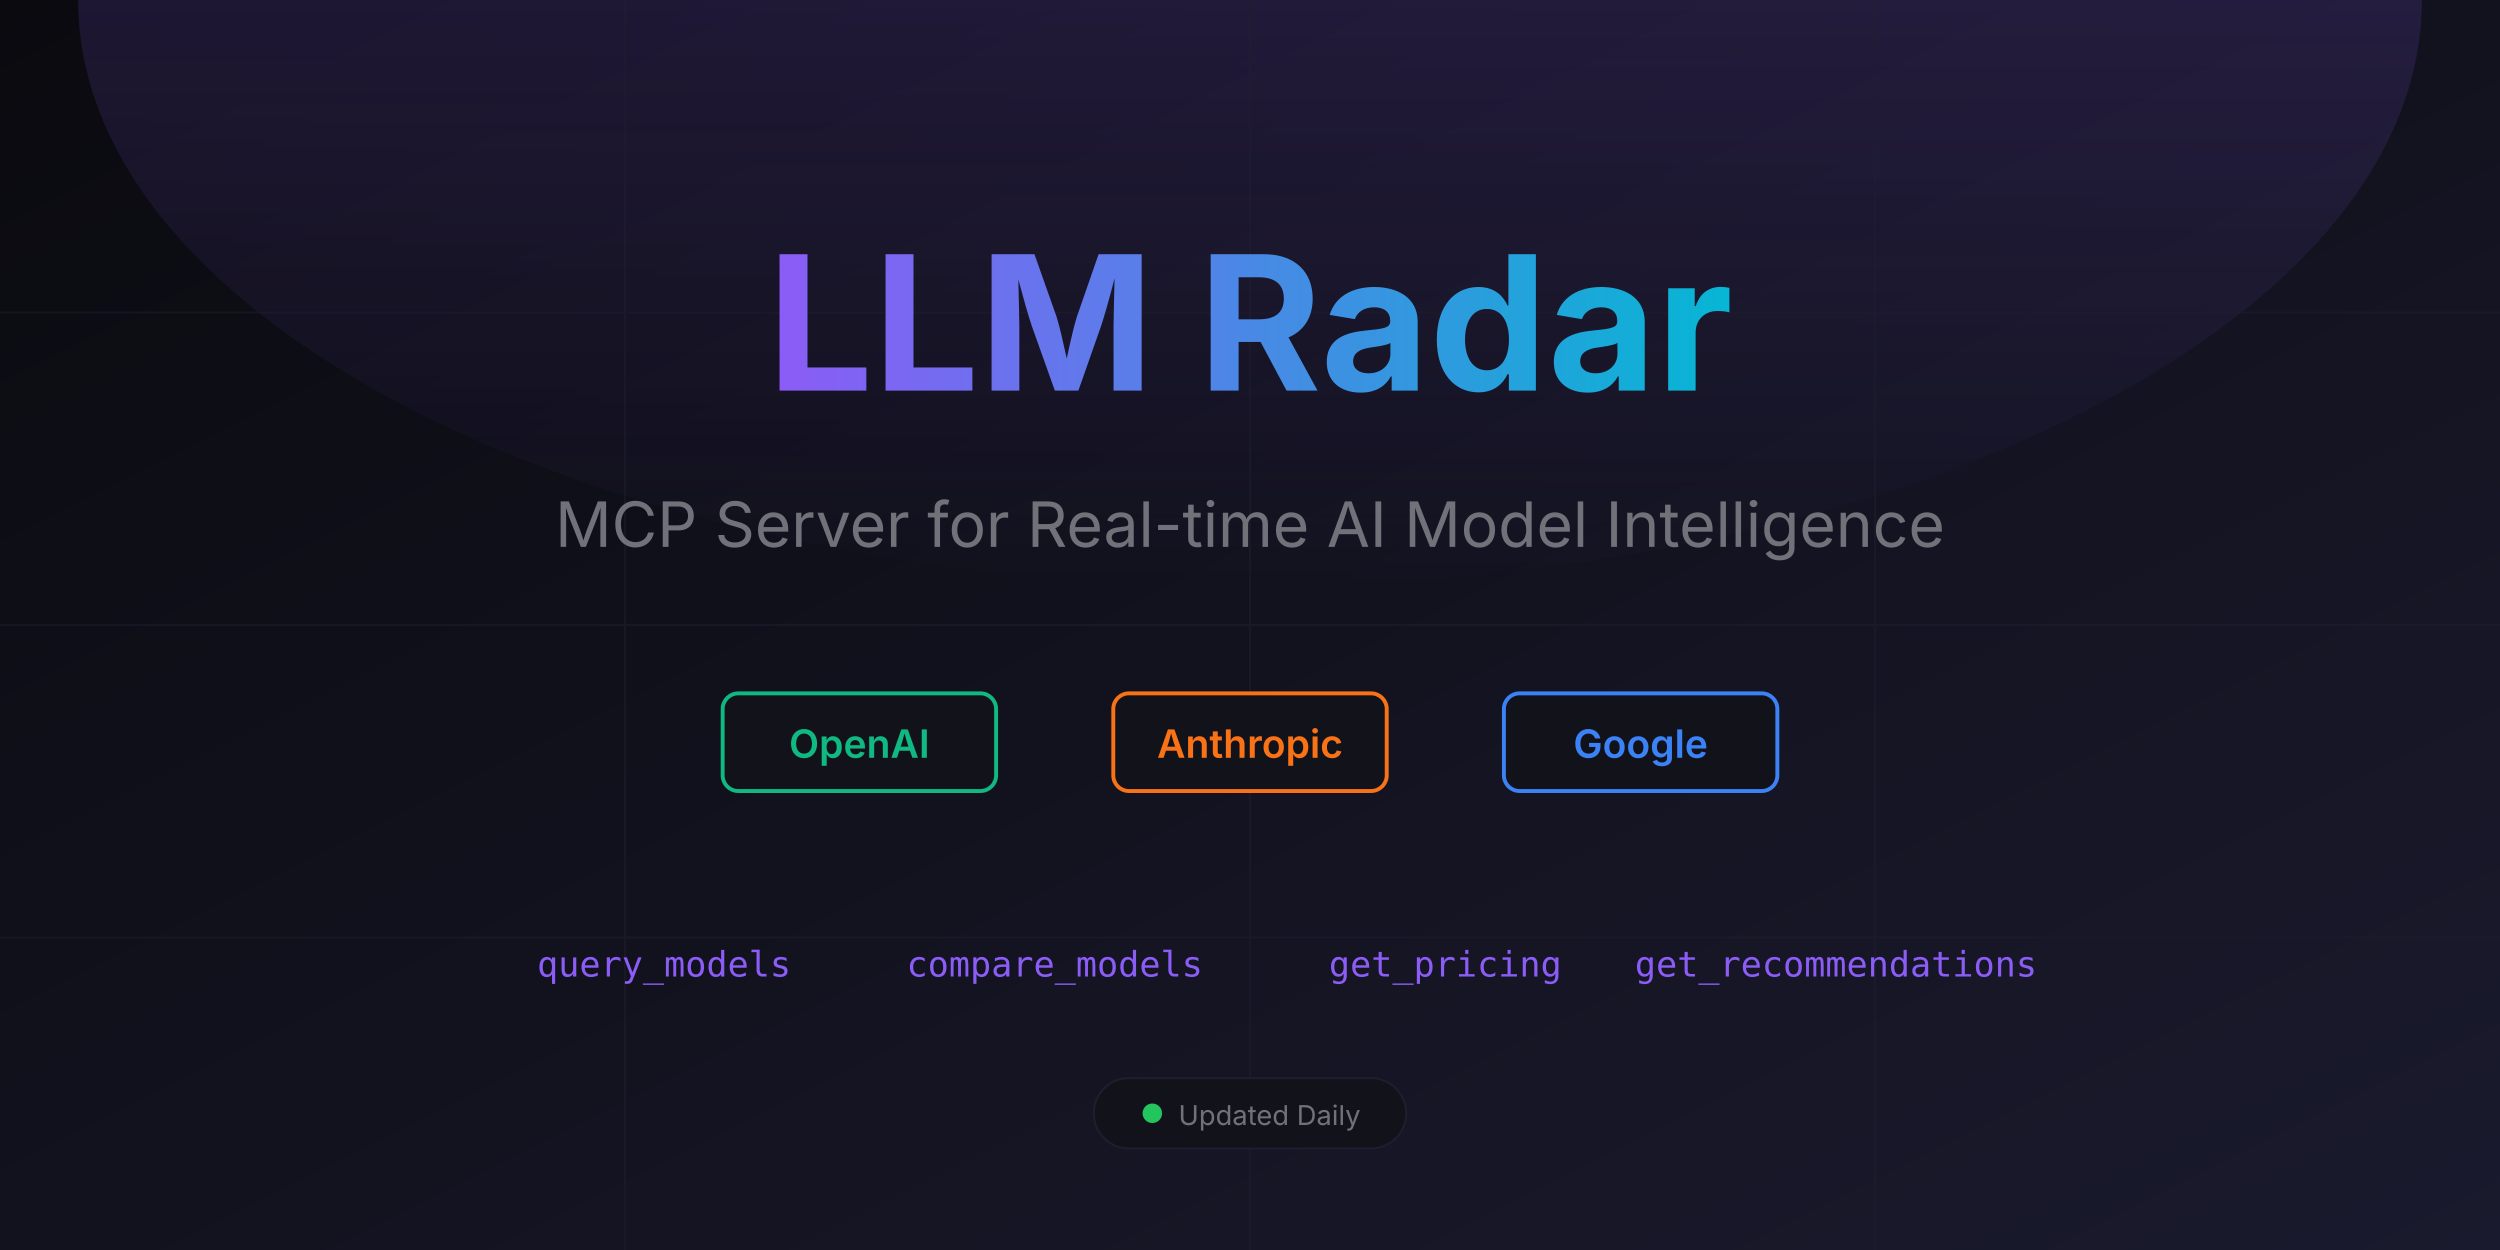
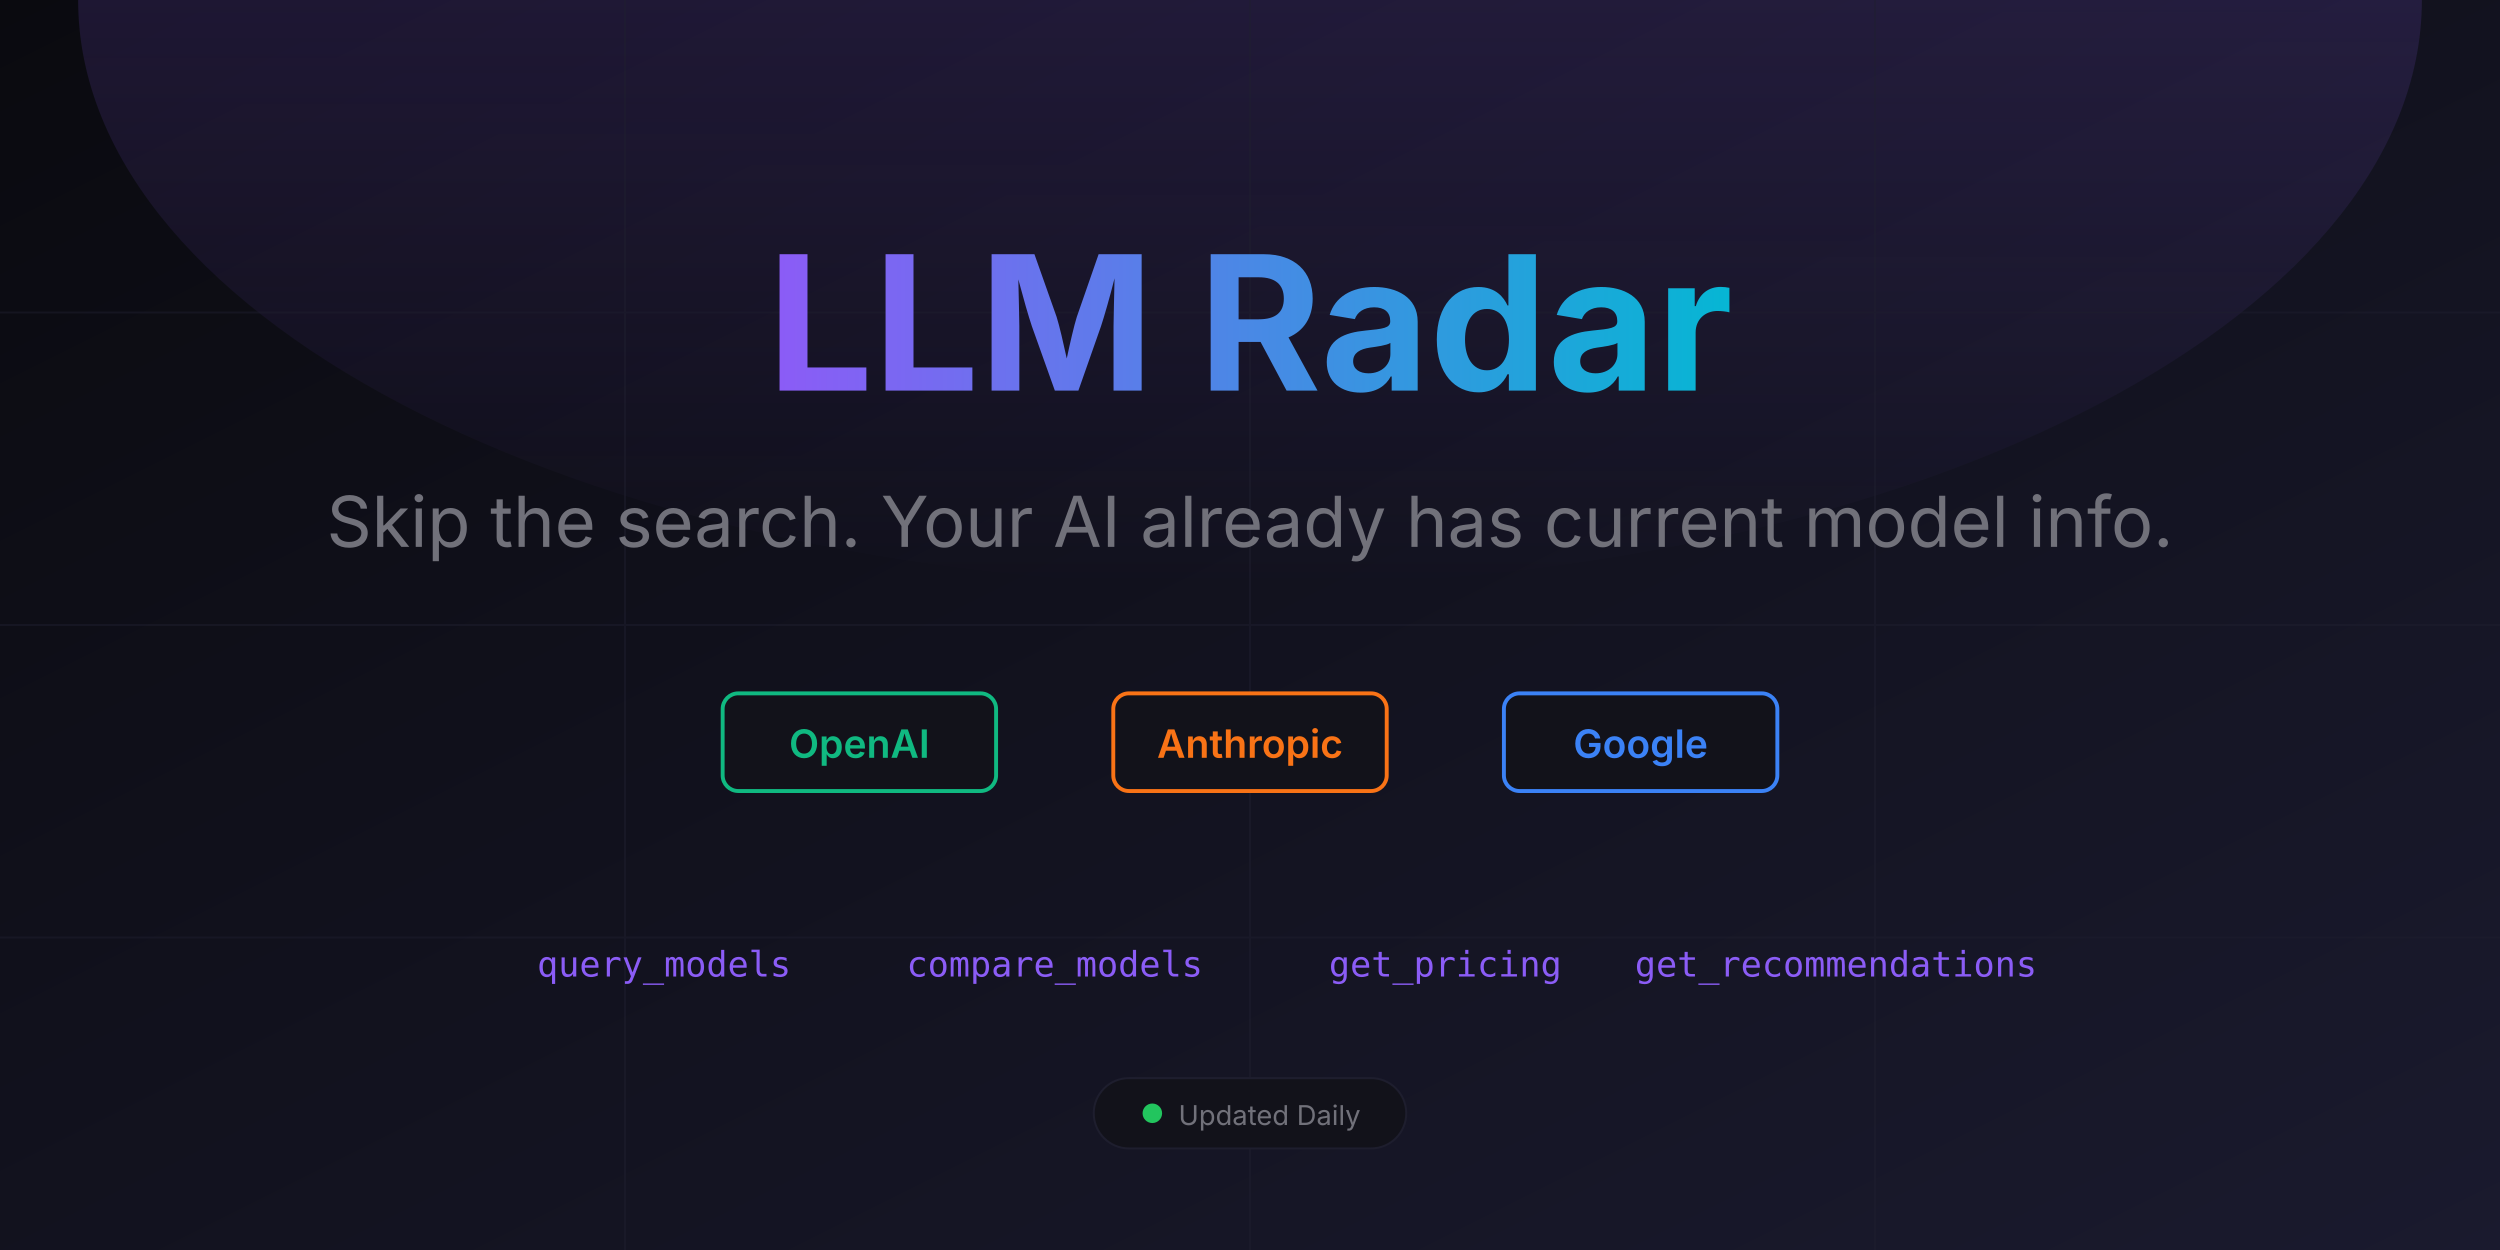
<svg xmlns="http://www.w3.org/2000/svg" width="1280" height="640" viewBox="0 0 1280 640">
  <defs>
    <linearGradient id="bg" x1="0%" y1="0%" x2="100%" y2="100%">
      <stop offset="0%" style="stop-color:#0a0a0f" />
      <stop offset="100%" style="stop-color:#1a1a2e" />
    </linearGradient>
    <linearGradient id="accent" x1="0%" y1="0%" x2="100%" y2="0%">
      <stop offset="0%" style="stop-color:#8b5cf6" />
      <stop offset="100%" style="stop-color:#06b6d4" />
    </linearGradient>
    <linearGradient id="glow" x1="50%" y1="0%" x2="50%" y2="100%">
      <stop offset="0%" style="stop-color:#8b5cf6;stop-opacity:0.3" />
      <stop offset="100%" style="stop-color:#8b5cf6;stop-opacity:0" />
    </linearGradient>
  </defs>
  <rect width="1280" height="640" fill="url(#bg)" />
  <ellipse cx="640" cy="0" rx="600" ry="300" fill="url(#glow)" />
  <g stroke="#1e1e2e" stroke-width="1" opacity="0.5">
    <line x1="0" y1="160" x2="1280" y2="160" />
    <line x1="0" y1="320" x2="1280" y2="320" />
    <line x1="0" y1="480" x2="1280" y2="480" />
    <line x1="320" y1="0" x2="320" y2="640" />
    <line x1="640" y1="0" x2="640" y2="640" />
    <line x1="960" y1="0" x2="960" y2="640" />
  </g>
  <text x="640" y="200" text-anchor="middle" font-family="Inter, -apple-system, sans-serif" font-size="96" font-weight="700" fill="url(#accent)">LLM Radar</text>
-   <text x="640" y="280" text-anchor="middle" font-family="Inter, -apple-system, sans-serif" font-size="32" fill="#71717a">MCP Server for Real-time AI Model Intelligence</text>
+   <text x="640" y="280" text-anchor="middle" font-family="Inter, -apple-system, sans-serif" font-size="36" fill="#71717a">Skip the search. Your AI already has current model info.</text>
  <g transform="translate(640, 380)">
    <g transform="translate(-200, 0)">
      <rect x="-70" y="-25" width="140" height="50" rx="8" fill="#12121a" stroke="#10b981" stroke-width="2" />
      <text x="0" y="8" text-anchor="middle" font-family="Inter, sans-serif" font-size="20" font-weight="600" fill="#10b981">OpenAI</text>
    </g>
    <g transform="translate(0, 0)">
      <rect x="-70" y="-25" width="140" height="50" rx="8" fill="#12121a" stroke="#f97316" stroke-width="2" />
      <text x="0" y="8" text-anchor="middle" font-family="Inter, sans-serif" font-size="20" font-weight="600" fill="#f97316">Anthropic</text>
    </g>
    <g transform="translate(200, 0)">
      <rect x="-70" y="-25" width="140" height="50" rx="8" fill="#12121a" stroke="#3b82f6" stroke-width="2" />
      <text x="0" y="8" text-anchor="middle" font-family="Inter, sans-serif" font-size="20" font-weight="600" fill="#3b82f6">Google</text>
    </g>
  </g>
  <g transform="translate(640, 500)">
    <text x="-300" y="0" text-anchor="middle" font-family="JetBrains Mono, monospace" font-size="18" fill="#8b5cf6">query_models</text>
    <text x="-100" y="0" text-anchor="middle" font-family="JetBrains Mono, monospace" font-size="18" fill="#8b5cf6">compare_models</text>
    <text x="100" y="0" text-anchor="middle" font-family="JetBrains Mono, monospace" font-size="18" fill="#8b5cf6">get_pricing</text>
    <text x="300" y="0" text-anchor="middle" font-family="JetBrains Mono, monospace" font-size="18" fill="#8b5cf6">get_recommendations</text>
  </g>
  <g transform="translate(640, 570)">
    <rect x="-80" y="-18" width="160" height="36" rx="18" fill="#12121a" stroke="#1e1e2e" stroke-width="1" />
    <circle cx="-50" cy="0" r="5" fill="#22c55e" />
    <text x="10" y="6" text-anchor="middle" font-family="Inter, sans-serif" font-size="14" fill="#71717a">Updated Daily</text>
  </g>
</svg>
